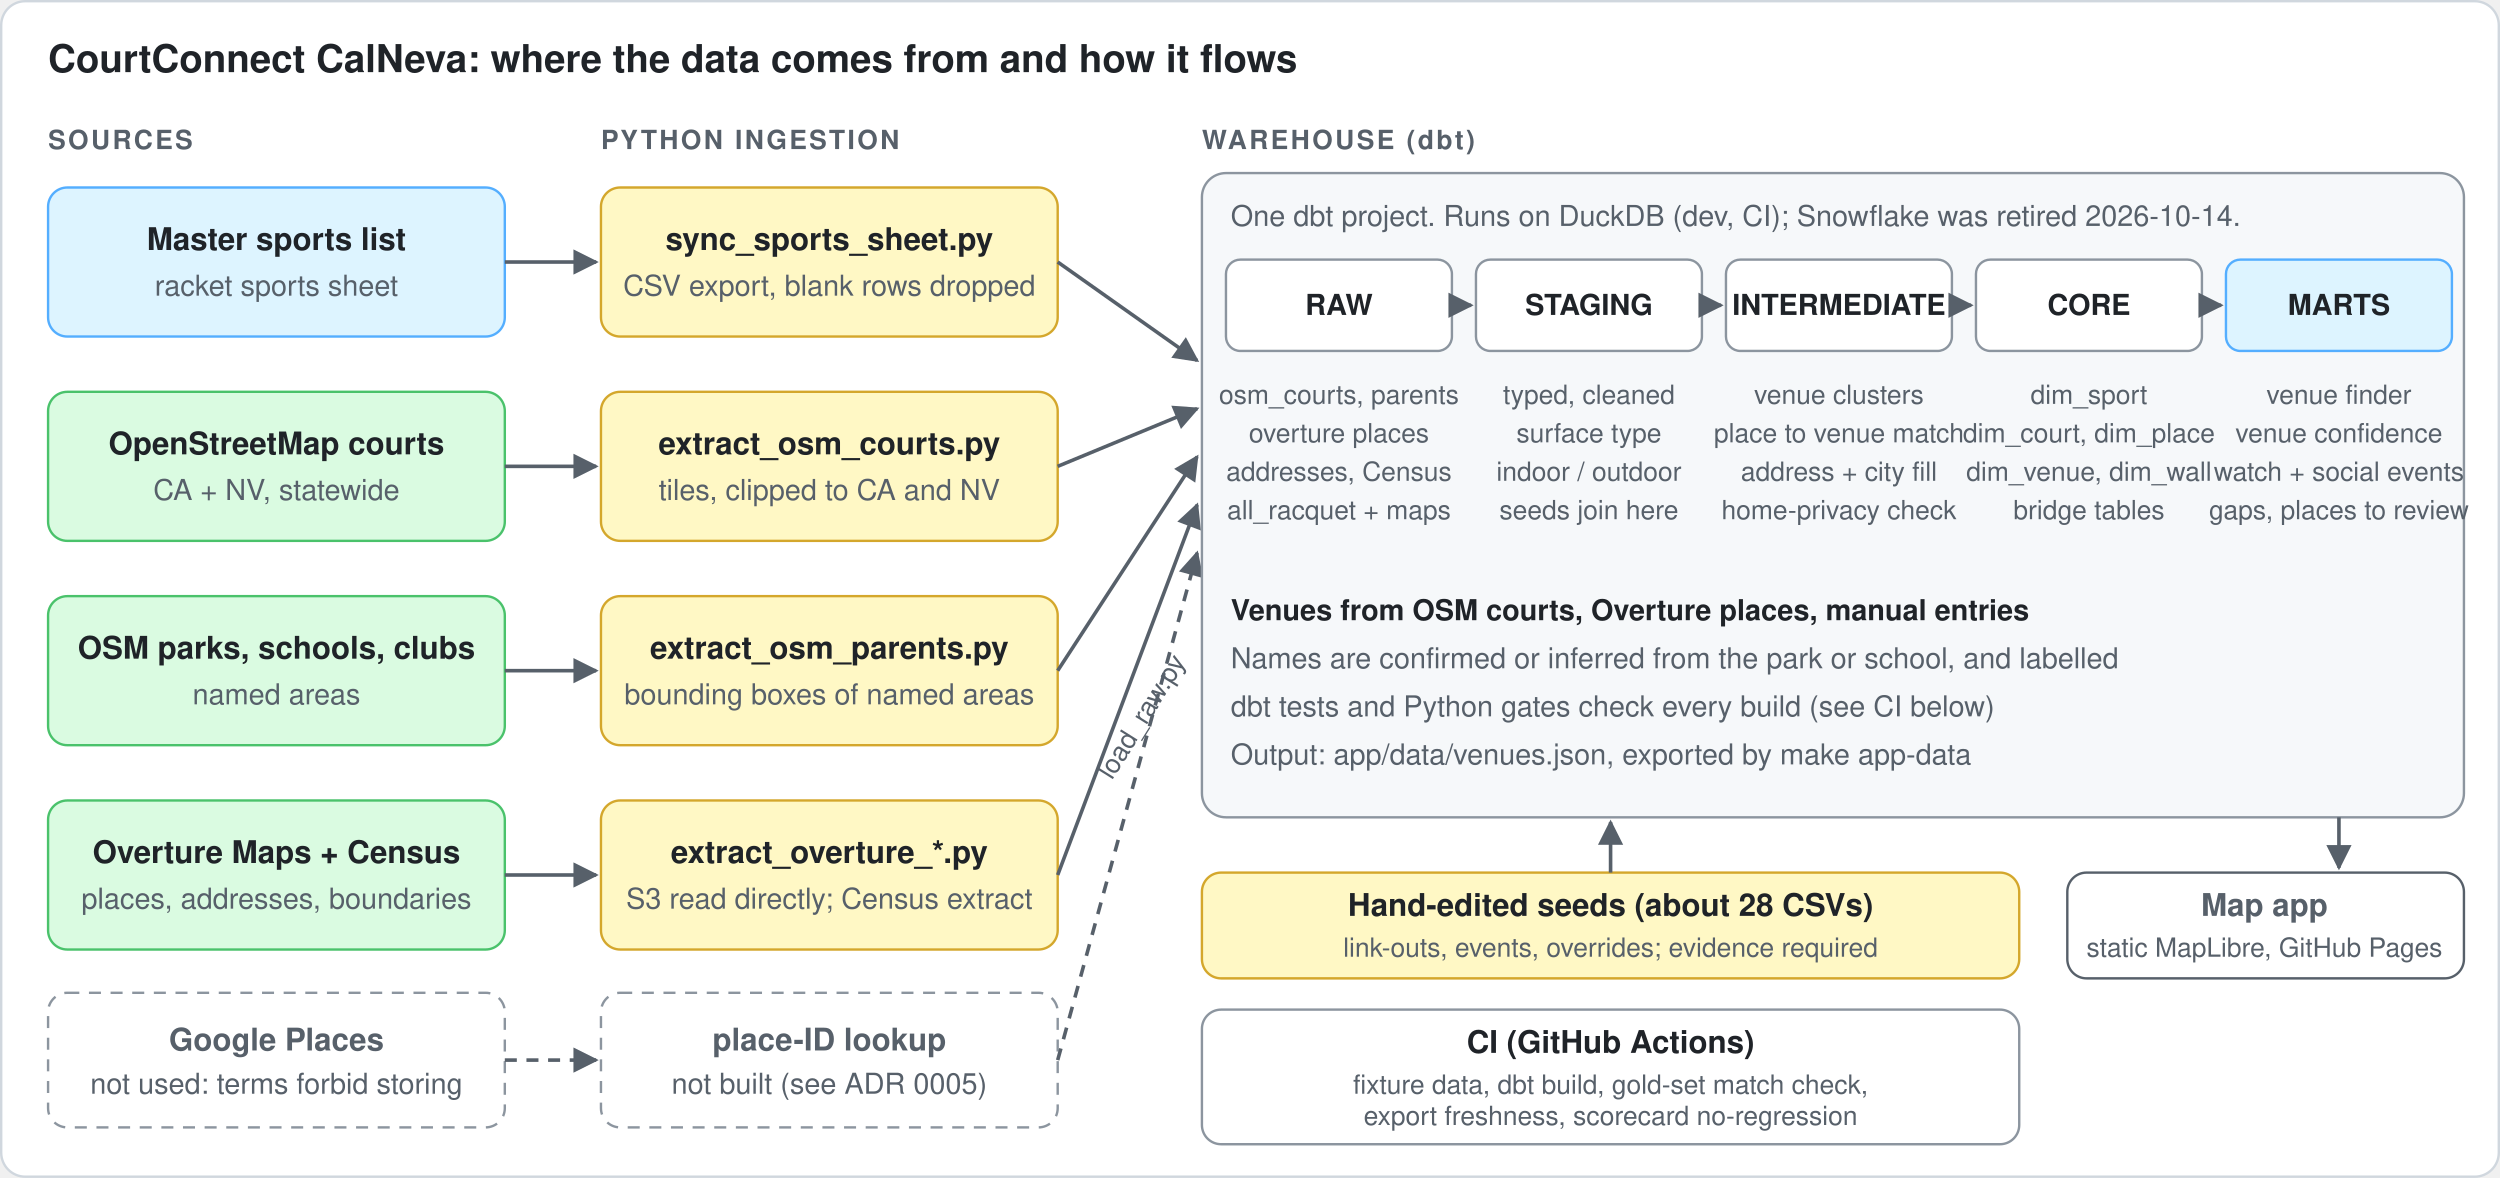
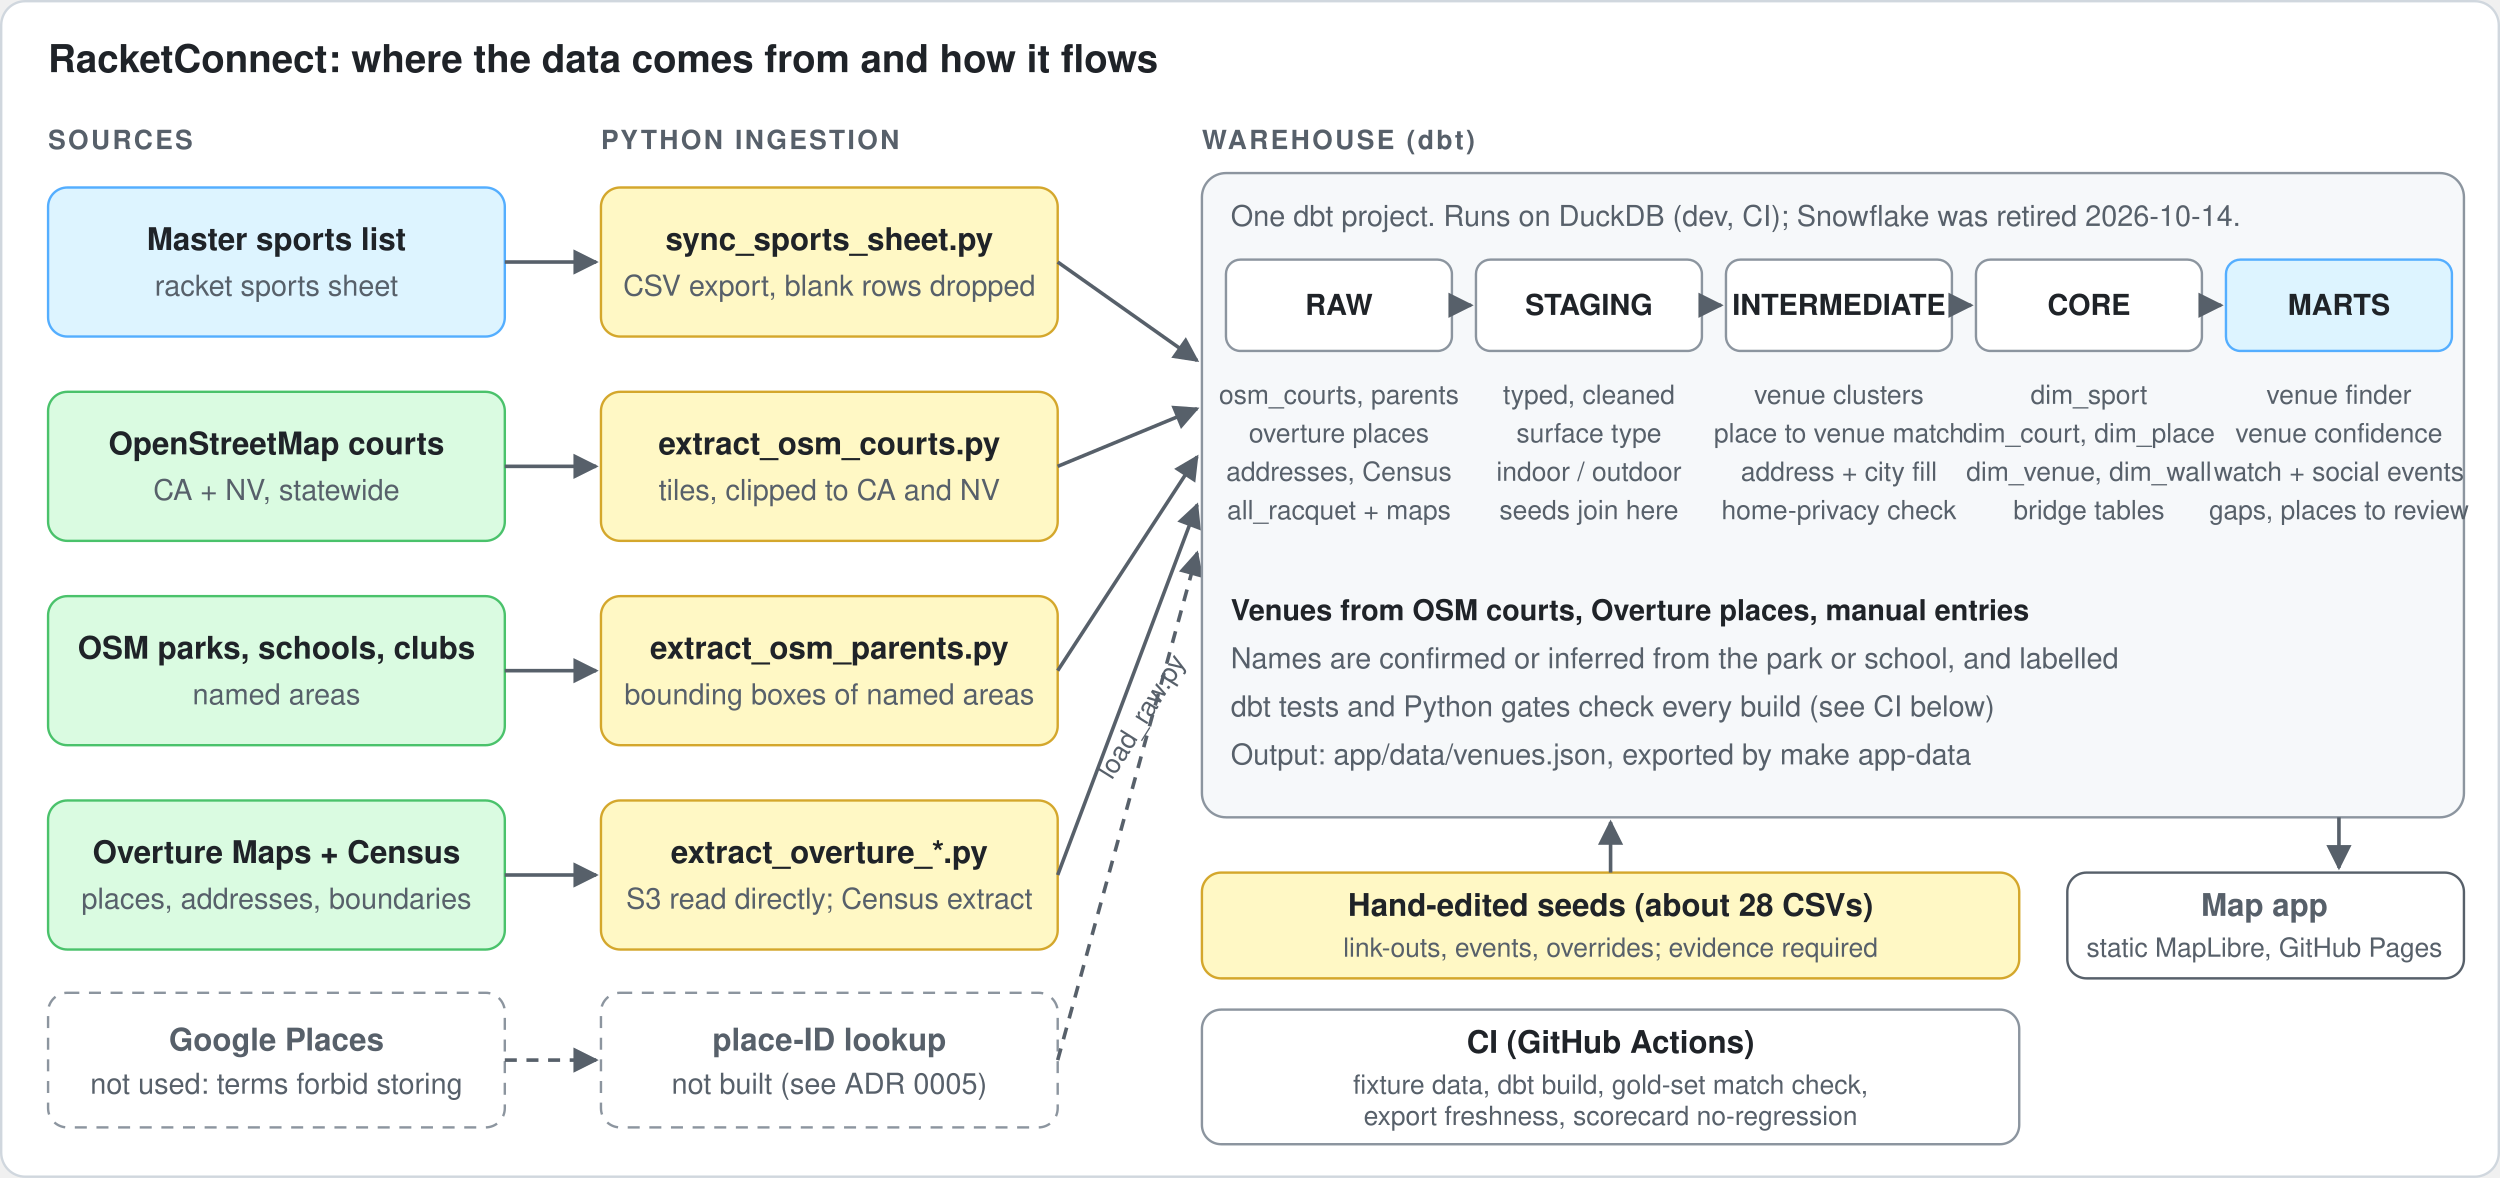
<svg xmlns="http://www.w3.org/2000/svg" viewBox="0 0 1040 490" width="1040" height="490" font-family="-apple-system, 'Segoe UI', Helvetica, Arial, sans-serif">
  <defs>
    <marker id="arrow" viewBox="0 0 10 10" refX="9" refY="5" markerWidth="7" markerHeight="7" orient="auto-start-reverse">
      <path d="M0,0 L10,5 L0,10 z" fill="#57606a" />
    </marker>
  </defs>
  <rect x="0.5" y="0.5" width="1039" height="489" rx="10" fill="#ffffff" stroke="#d0d7de" />
-   <text x="20" y="30" font-size="16" font-weight="700" fill="#1f2328">CourtConnect CalNeva: where the data comes from and how it flows</text>
+   <text x="20" y="30" font-size="16" font-weight="700" fill="#1f2328">RacketConnect: where the data comes from and how it flows</text>
  <text x="20" y="62" font-size="11" font-weight="700" fill="#57606a" letter-spacing="1">SOURCES</text>
  <text x="250" y="62" font-size="11" font-weight="700" fill="#57606a" letter-spacing="1">PYTHON INGESTION</text>
  <text x="500" y="62" font-size="11" font-weight="700" fill="#57606a" letter-spacing="1">WAREHOUSE (dbt)</text>
  <g font-size="13" fill="#1f2328">
    <rect x="20" y="78" width="190" height="62" rx="8" fill="#ddf4ff" stroke="#54aeff" />
    <text x="115" y="104" text-anchor="middle" font-weight="600">Master sports list</text>
    <text x="115" y="123" text-anchor="middle" font-size="12" fill="#57606a">racket sports sheet</text>
    <rect x="20" y="163" width="190" height="62" rx="8" fill="#dafbe1" stroke="#4ac26b" />
    <text x="115" y="189" text-anchor="middle" font-weight="600">OpenStreetMap courts</text>
    <text x="115" y="208" text-anchor="middle" font-size="12" fill="#57606a">CA + NV, statewide</text>
    <rect x="20" y="248" width="190" height="62" rx="8" fill="#dafbe1" stroke="#4ac26b" />
    <text x="115" y="274" text-anchor="middle" font-weight="600">OSM parks, schools, clubs</text>
    <text x="115" y="293" text-anchor="middle" font-size="12" fill="#57606a">named areas</text>
    <rect x="20" y="333" width="190" height="62" rx="8" fill="#dafbe1" stroke="#4ac26b" />
    <text x="115" y="359" text-anchor="middle" font-weight="600">Overture Maps + Census</text>
    <text x="115" y="378" text-anchor="middle" font-size="12" fill="#57606a">places, addresses, boundaries</text>
    <rect x="20" y="413" width="190" height="56" rx="8" fill="#ffffff" stroke="#8c959f" stroke-dasharray="5 4" />
    <text x="115" y="437" text-anchor="middle" font-weight="600" fill="#57606a">Google Places</text>
    <text x="115" y="455" text-anchor="middle" font-size="12" fill="#57606a">not used: terms forbid storing</text>
  </g>
  <g font-size="13" fill="#1f2328">
    <rect x="250" y="78" width="190" height="62" rx="8" fill="#fff8c5" stroke="#d4a72c" />
    <text x="345" y="104" text-anchor="middle" font-weight="600">sync_sports_sheet.py</text>
    <text x="345" y="123" text-anchor="middle" font-size="12" fill="#57606a">CSV export, blank rows dropped</text>
    <rect x="250" y="163" width="190" height="62" rx="8" fill="#fff8c5" stroke="#d4a72c" />
    <text x="345" y="189" text-anchor="middle" font-weight="600">extract_osm_courts.py</text>
    <text x="345" y="208" text-anchor="middle" font-size="12" fill="#57606a">tiles, clipped to CA and NV</text>
    <rect x="250" y="248" width="190" height="62" rx="8" fill="#fff8c5" stroke="#d4a72c" />
    <text x="345" y="274" text-anchor="middle" font-weight="600">extract_osm_parents.py</text>
    <text x="345" y="293" text-anchor="middle" font-size="12" fill="#57606a">bounding boxes of named areas</text>
    <rect x="250" y="333" width="190" height="62" rx="8" fill="#fff8c5" stroke="#d4a72c" />
    <text x="345" y="359" text-anchor="middle" font-weight="600">extract_overture_*.py</text>
    <text x="345" y="378" text-anchor="middle" font-size="12" fill="#57606a">S3 read directly; Census extract</text>
    <rect x="250" y="413" width="190" height="56" rx="8" fill="#ffffff" stroke="#8c959f" stroke-dasharray="5 4" />
    <text x="345" y="437" text-anchor="middle" font-weight="600" fill="#57606a">place-ID lookup</text>
    <text x="345" y="455" text-anchor="middle" font-size="12" fill="#57606a">not built (see ADR 0005)</text>
  </g>
  <g stroke="#57606a" stroke-width="1.5" fill="none" marker-end="url(#arrow)">
    <line x1="210" y1="109" x2="248" y2="109" />
    <line x1="210" y1="194" x2="248" y2="194" />
    <line x1="210" y1="279" x2="248" y2="279" />
    <line x1="210" y1="364" x2="248" y2="364" />
    <line x1="210" y1="441" x2="248" y2="441" stroke-dasharray="5 4" />
  </g>
  <g stroke="#57606a" stroke-width="1.5" fill="none" marker-end="url(#arrow)">
    <line x1="440" y1="109" x2="498" y2="150" />
    <line x1="440" y1="194" x2="498" y2="170" />
    <line x1="440" y1="279" x2="498" y2="190" />
    <line x1="440" y1="364" x2="498" y2="210" />
    <line x1="440" y1="441" x2="498" y2="230" stroke-dasharray="5 4" />
  </g>
  <text x="478" y="300" text-anchor="middle" font-size="11" fill="#57606a" transform="rotate(-58 478 300)">load_raw.py</text>
  <rect x="500" y="72" width="525" height="268" rx="10" fill="#f6f8fa" stroke="#8c959f" />
  <text x="512" y="94" font-size="12" fill="#57606a">One dbt project. Runs on DuckDB (dev, CI); Snowflake was retired 2026-10-14.</text>
  <g font-size="12" font-weight="700" fill="#1f2328" text-anchor="middle">
    <rect x="510" y="108" width="94" height="38" rx="6" fill="#ffffff" stroke="#8c959f" />
    <text x="557" y="131">RAW</text>
    <rect x="614" y="108" width="94" height="38" rx="6" fill="#ffffff" stroke="#8c959f" />
    <text x="661" y="131">STAGING</text>
    <rect x="718" y="108" width="94" height="38" rx="6" fill="#ffffff" stroke="#8c959f" />
    <text x="765" y="131">INTERMEDIATE</text>
    <rect x="822" y="108" width="94" height="38" rx="6" fill="#ffffff" stroke="#8c959f" />
    <text x="869" y="131">CORE</text>
    <rect x="926" y="108" width="94" height="38" rx="6" fill="#ddf4ff" stroke="#54aeff" />
    <text x="973" y="131">MARTS</text>
  </g>
  <g stroke="#57606a" stroke-width="1.5" fill="none" marker-end="url(#arrow)">
    <line x1="604" y1="127" x2="612" y2="127" />
    <line x1="708" y1="127" x2="716" y2="127" />
    <line x1="812" y1="127" x2="820" y2="127" />
    <line x1="916" y1="127" x2="924" y2="127" />
  </g>
  <g font-size="11" fill="#57606a" text-anchor="middle">
    <text x="557" y="168">osm_courts, parents</text>
    <text x="557" y="184">overture places</text>
    <text x="557" y="200">addresses, Census</text>
    <text x="557" y="216">all_racquet + maps</text>
    <text x="661" y="168">typed, cleaned</text>
    <text x="661" y="184">surface type</text>
    <text x="661" y="200">indoor / outdoor</text>
    <text x="661" y="216">seeds join here</text>
    <text x="765" y="168">venue clusters</text>
    <text x="765" y="184">place to venue match</text>
    <text x="765" y="200">address + city fill</text>
    <text x="765" y="216">home-privacy check</text>
    <text x="869" y="168">dim_sport</text>
    <text x="869" y="184">dim_court, dim_place</text>
    <text x="869" y="200">dim_venue, dim_wall</text>
    <text x="869" y="216">bridge tables</text>
    <text x="973" y="168">venue finder</text>
    <text x="973" y="184">venue confidence</text>
    <text x="973" y="200">watch + social events</text>
    <text x="973" y="216">gaps, places to review</text>
  </g>
  <g font-size="12" fill="#1f2328">
    <text x="512" y="258" font-weight="600">Venues from OSM courts, Overture places, manual entries</text>
    <text x="512" y="278" fill="#57606a">Names are confirmed or inferred from the park or school, and labelled</text>
    <text x="512" y="298" fill="#57606a">dbt tests and Python gates check every build (see CI below)</text>
    <text x="512" y="318" fill="#57606a">Output: app/data/venues.json, exported by make app-data</text>
  </g>
  <rect x="500" y="363" width="340" height="44" rx="8" fill="#fff8c5" stroke="#d4a72c" />
  <text x="670" y="381" text-anchor="middle" font-size="13" font-weight="600" fill="#1f2328">Hand-edited seeds (about 28 CSVs)</text>
  <text x="670" y="398" text-anchor="middle" font-size="11" fill="#57606a">link-outs, events, overrides; evidence required</text>
  <line x1="670" y1="363" x2="670" y2="342" stroke="#57606a" stroke-width="1.5" marker-end="url(#arrow)" />
  <rect x="500" y="420" width="340" height="56" rx="8" fill="#ffffff" stroke="#8c959f" />
  <text x="670" y="438" text-anchor="middle" font-size="13" font-weight="600" fill="#1f2328">CI (GitHub Actions)</text>
  <text x="670" y="455" text-anchor="middle" font-size="11" fill="#57606a">fixture data, dbt build, gold-set match check,</text>
  <text x="670" y="468" text-anchor="middle" font-size="11" fill="#57606a">export freshness, scorecard no-regression</text>
  <line x1="973" y1="340" x2="973" y2="361" stroke="#57606a" stroke-width="1.5" marker-end="url(#arrow)" />
  <rect x="860" y="363" width="165" height="44" rx="8" fill="#ffffff" stroke="#57606a" />
  <text x="942" y="381" text-anchor="middle" font-size="13" font-weight="600" fill="#57606a">Map app</text>
  <text x="942" y="398" text-anchor="middle" font-size="11" fill="#57606a">static MapLibre, GitHub Pages</text>
</svg>
